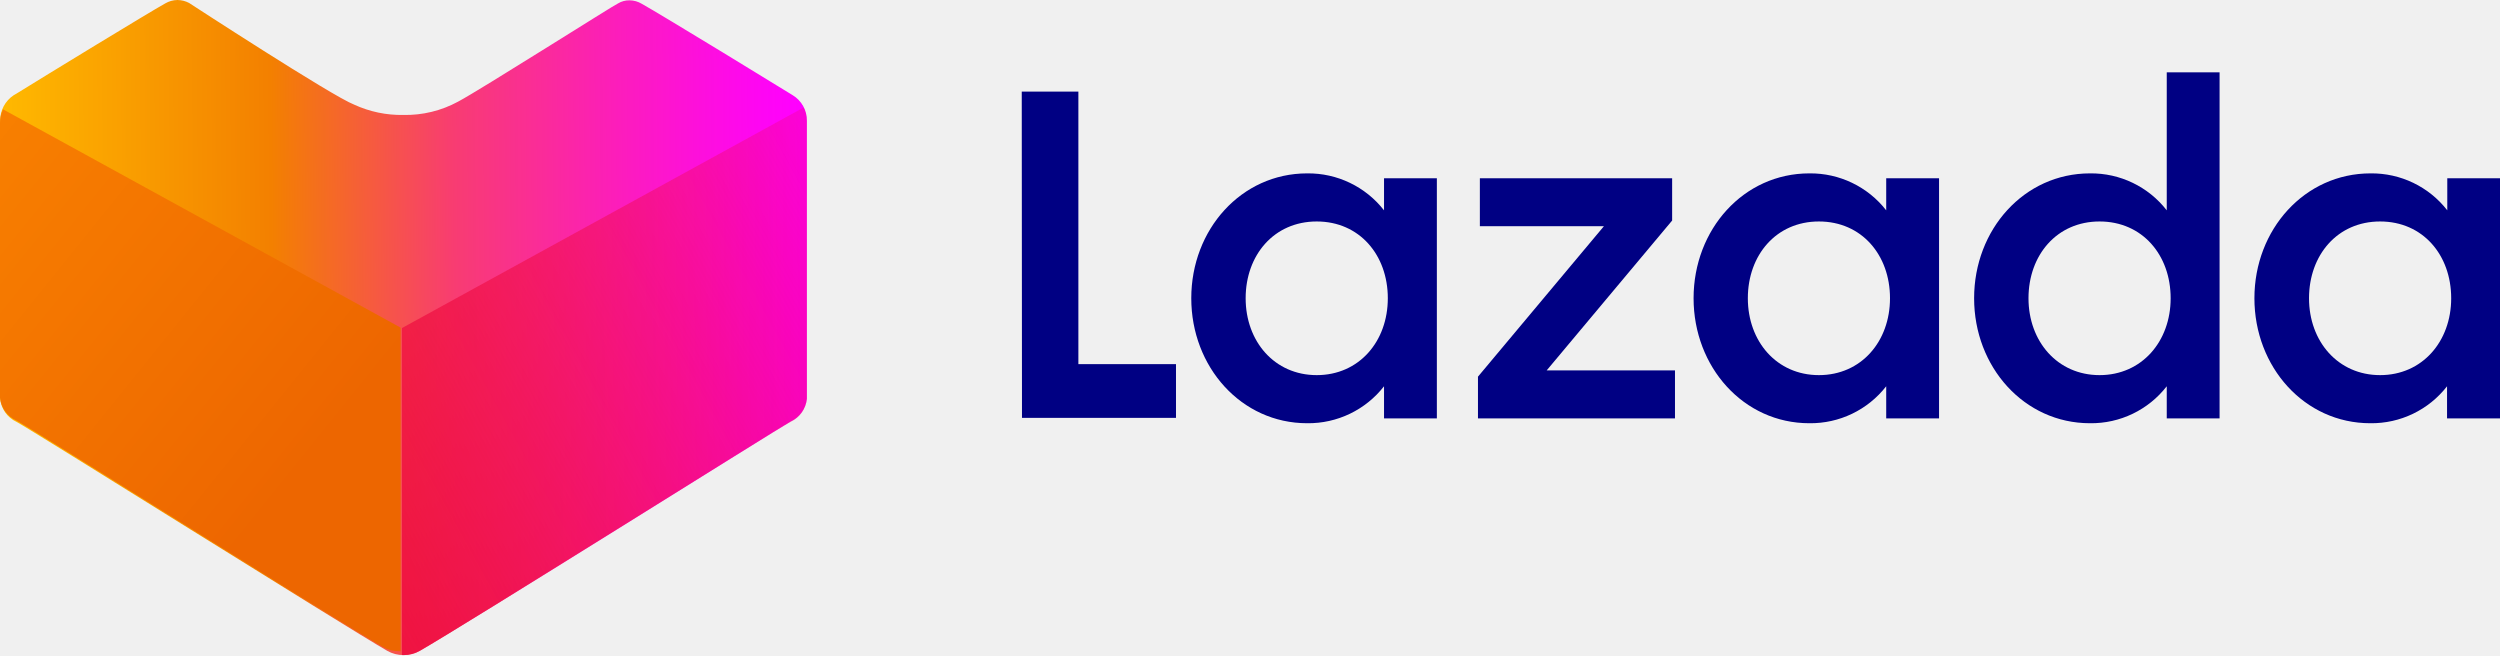
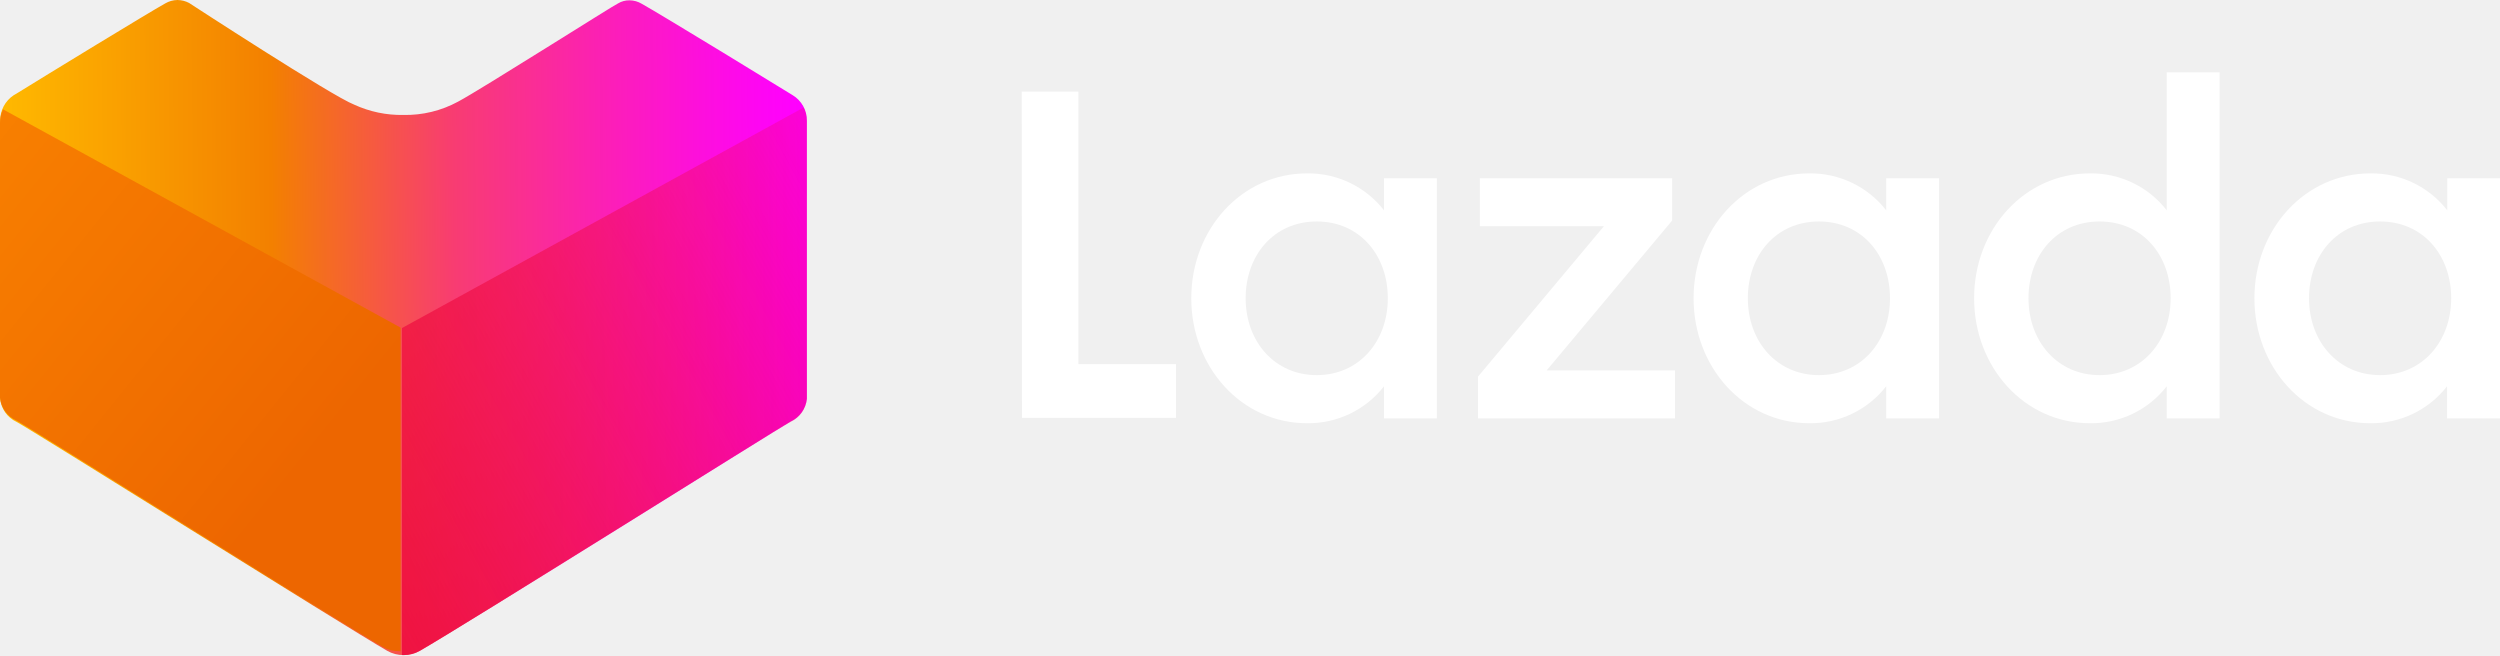
<svg xmlns="http://www.w3.org/2000/svg" xmlns:xlink="http://www.w3.org/1999/xlink" width="410.284mm" height="107.51mm" viewBox="0 0 410.284 107.51" version="1.1" id="svg8">
  <defs id="defs2">
    <linearGradient id="linearGradient953">
      <stop style="stop-color:#6fc4ea;stop-opacity:1;" offset="0" id="stop949" />
      <stop style="stop-color:#bce4f5;stop-opacity:1" offset="1" id="stop951" />
    </linearGradient>
    <linearGradient id="linearGradient935">
      <stop id="stop931" offset="0" style="stop-color:#f8ad1b;stop-opacity:1;" />
      <stop id="stop933" offset="1" style="stop-color:#fec80d;stop-opacity:1" />
    </linearGradient>
    <linearGradient id="linearGradient921">
      <stop style="stop-color:#4eb745;stop-opacity:1;" offset="0" id="stop917" />
      <stop style="stop-color:#c8db30;stop-opacity:1" offset="1" id="stop919" />
    </linearGradient>
    <linearGradient id="linearGradient905">
      <stop style="stop-color:#f6a51f;stop-opacity:1;" offset="0" id="stop901" />
      <stop style="stop-color:#ffd42a;stop-opacity:1" offset="1" id="stop903" />
    </linearGradient>
    <linearGradient xlink:href="#linearGradient905" id="linearGradient907" x1="-255.76" y1="-233.085" x2="86.395" y2="-177.404" gradientUnits="userSpaceOnUse" gradientTransform="matrix(0.4235742,0,0,0.4235742,-295.8083,-17.82481)" />
    <linearGradient xlink:href="#linearGradient921" id="linearGradient923" x1="-10.754" y1="-328.975" x2="-35.029" y2="-350.764" gradientUnits="userSpaceOnUse" gradientTransform="matrix(0.4235742,0,0,0.4235742,-295.8083,-17.82481)" />
    <linearGradient xlink:href="#linearGradient935" id="linearGradient929" gradientUnits="userSpaceOnUse" x1="38.124" y1="-84.518" x2="71.75" y2="-83.435" gradientTransform="matrix(0.418034,0,0,0.4242458,-351.5251,-5.974918)" />
    <linearGradient xlink:href="#linearGradient953" id="linearGradient955" x1="-51.22" y1="-391.349" x2="-105.016" y2="-389.837" gradientUnits="userSpaceOnUse" gradientTransform="matrix(0.4235742,0,0,0.4235742,-295.8083,-17.82481)" />
    <linearGradient id="gradient1" y2="0.5" x2="1.001" y1="0.5" x1="-0.001" gradientUnits="userSpaceOnUse">
      <stop id="stop4" stop-opacity="1" stop-color="#ff9200" offset="1e-07" />
      <stop id="stop6" stop-opacity="1" stop-color="#f36d00" offset="0.29" />
      <stop id="stop8" stop-opacity="1" stop-color="#f4680b" offset="0.32" />
      <stop id="stop10" stop-opacity="1" stop-color="#f83c72" offset="0.57" />
      <stop id="stop12" stop-opacity="1" stop-color="#fc1cbe" offset="0.78" />
      <stop id="stop14" stop-opacity="1" stop-color="#fe08ed" offset="0.93" />
      <stop id="stop16" stop-opacity="1" stop-color="#ff00ff" offset="1" />
    </linearGradient>
    <linearGradient gradientUnits="userSpaceOnUse" x1="-0.001" y1="0.5" x2="1.001" y2="0.5" id="linearGradient966">
      <stop style="stop-color:#ffb900;stop-opacity:1" offset="1e-07" stop-color="#ff9200" stop-opacity="1" id="stop952" />
      <stop style="stop-color:#f38000;stop-opacity:1" offset="0.338" stop-color="#f36d00" stop-opacity="1" id="stop954" />
      <stop offset="0.567" stop-color="#f83c72" stop-opacity="1" id="stop958" />
      <stop offset="0.78" stop-color="#fc1cbe" stop-opacity="1" id="stop960" />
      <stop offset="0.93" stop-color="#fe08ed" stop-opacity="1" id="stop962" />
      <stop offset="1" stop-color="#ff00ff" stop-opacity="1" id="stop964" />
    </linearGradient>
    <linearGradient id="linearGradient1736">
      <stop style="stop-color:#ed6600;stop-opacity:1;" offset="0" id="stop1732" />
      <stop style="stop-color:#f98200;stop-opacity:1" offset="1" id="stop1734" />
    </linearGradient>
    <linearGradient id="linearGradient1728">
      <stop style="stop-color:#ee0a3f;stop-opacity:1;" offset="0" id="stop1724" />
      <stop style="stop-color:#ee0a3f;stop-opacity:0;" offset="1" id="stop1726" />
    </linearGradient>
    <linearGradient xlink:href="#gradient1" id="linearGradient950" gradientUnits="userSpaceOnUse" x1="-0.001" y1="0.5" x2="1.001" y2="0.5" />
    <linearGradient xlink:href="#linearGradient966" id="linearGradient948" gradientUnits="userSpaceOnUse" x1="-0.001" y1="0.5" x2="66.758" y2="-0.017" />
    <linearGradient xlink:href="#linearGradient1728" id="linearGradient1730" x1="18.754" y1="49.006" x2="86.818" y2="11.32" gradientUnits="userSpaceOnUse" />
    <linearGradient xlink:href="#linearGradient1736" id="linearGradient1738" x1="41.793" y1="39.349" x2="75.037" y2="12.569" gradientUnits="userSpaceOnUse" />
    <linearGradient xlink:href="#linearGradient1728" id="linearGradient1306" gradientUnits="userSpaceOnUse" x1="18.754" y1="49.006" x2="86.818" y2="11.32" />
    <linearGradient xlink:href="#linearGradient1736" id="linearGradient1308" gradientUnits="userSpaceOnUse" x1="41.793" y1="39.349" x2="75.037" y2="12.569" />
  </defs>
  <g id="layer1" transform="translate(805.6065,100.3981)">
    <g id="g975">
      <g transform="translate(-482.6338,-315.5882)" id="layer1-5">
        <g id="layer1-2" transform="matrix(0.4327213,0,0,0.4327213,12.09495,193.2065)">
-           <g transform="matrix(0.2629683,0,0,0.2629683,-799.5469,61.58213)" id="g1006" style="fill:#000083;fill-opacity:1;fill-rule:evenodd;stroke:#000000;stroke-width:1;stroke-linecap:square;stroke-linejoin:bevel">
-             <g style="fill:#000083;fill-opacity:1;stroke:none" id="g35" transform="matrix(12.50928,0,0,12.50928,438.0685,8.29825)">
-               <path style="vector-effect:none;fill:#000083;fill-opacity:1;fill-rule:nonzero" id="path33" d="m 90.447,6.624 h 6.529 V 38.039 H 108.23 V 44.24 H 90.474 L 90.447,6.624" />
+           <g transform="matrix(0.2629683,0,0,0.2629683,-799.5469,61.58213)" id="g1006" style="fill:#ffffff;fill-opacity:1;fill-rule:evenodd;stroke:#ffffff;stroke-width:1;stroke-linecap:square;stroke-linejoin:bevel">
+             <g style="fill:#ffffff;fill-opacity:1;stroke:none" id="g35" transform="matrix(12.50928,0,0,12.50928,438.0685,8.29825)">
+               <path style="vector-effect:none;fill:#ffffff;fill-opacity:1;fill-rule:nonzero" id="path33" d="m 90.447,6.624 h 6.529 V 38.039 H 108.23 V 44.24 H 90.474 L 90.447,6.624" />
            </g>
-             <g style="fill:#000083;fill-opacity:1;stroke:none" id="g41" transform="matrix(12.50928,0,0,12.50928,438.0685,8.29825)">
-               <path style="vector-effect:none;fill:#000083;fill-opacity:1;fill-rule:nonzero" id="path39" d="m 123.35,16.049 c 3.459,-0.043 6.738,1.533 8.865,4.261 v -3.701 h 6.091 v 27.686 h -6.091 v -3.701 c -2.127,2.728 -5.406,4.305 -8.865,4.261 -7.594,0 -13.358,-6.488 -13.358,-14.41 0,-7.922 5.764,-14.396 13.358,-14.396 m 1.107,5.545 c -4.931,0 -8.196,3.879 -8.196,8.851 0,4.972 3.319,8.864 8.196,8.864 4.876,0 8.195,-3.879 8.195,-8.864 0,-4.985 -3.265,-8.851 -8.195,-8.851" />
+             <g style="fill:#ffffff;fill-opacity:1;stroke:none" id="g41" transform="matrix(12.50928,0,0,12.50928,438.0685,8.29825)">
+               <path style="vector-effect:none;fill:#ffffff;fill-opacity:1;fill-rule:nonzero" id="path39" d="m 123.35,16.049 c 3.459,-0.043 6.738,1.533 8.865,4.261 v -3.701 h 6.091 v 27.686 h -6.091 v -3.701 c -2.127,2.728 -5.406,4.305 -8.865,4.261 -7.594,0 -13.358,-6.488 -13.358,-14.41 0,-7.922 5.764,-14.396 13.358,-14.396 m 1.107,5.545 c -4.931,0 -8.196,3.879 -8.196,8.851 0,4.972 3.319,8.864 8.196,8.864 4.876,0 8.195,-3.879 8.195,-8.864 0,-4.985 -3.265,-8.851 -8.195,-8.851" />
            </g>
-             <g style="fill:#000083;fill-opacity:1;stroke:none" id="g47" transform="matrix(12.50928,0,0,12.50928,438.0685,8.29825)">
-               <path style="vector-effect:none;fill:#000083;fill-opacity:1;fill-rule:nonzero" id="path45" d="m 143.046,39.487 14.519,-17.346 h -14.301 v -5.532 h 22.168 v 4.876 l -14.464,17.278 h 14.792 v 5.532 h -22.714 v -4.808" />
+             <g style="fill:#ffffff;fill-opacity:1;stroke:none" id="g47" transform="matrix(12.50928,0,0,12.50928,438.0685,8.29825)">
+               <path style="vector-effect:none;fill:#ffffff;fill-opacity:1;fill-rule:nonzero" id="path45" d="m 143.046,39.487 14.519,-17.346 h -14.301 v -5.532 h 22.168 v 4.876 l -14.464,17.278 h 14.792 v 5.532 h -22.714 v -4.808" />
            </g>
-             <g style="fill:#000083;fill-opacity:1;stroke:none" id="g53" transform="matrix(12.50928,0,0,12.50928,438.0685,8.29825)">
-               <path style="vector-effect:none;fill:#000083;fill-opacity:1;fill-rule:nonzero" id="path51" d="m 181.249,16.049 c 3.458,-0.043 6.738,1.533 8.864,4.261 v -3.701 h 6.092 v 27.686 h -6.092 v -3.701 c -2.126,2.728 -5.406,4.305 -8.864,4.261 -7.594,0 -13.345,-6.488 -13.345,-14.41 0,-7.922 5.751,-14.396 13.345,-14.396 m 1.106,5.545 c -4.931,0 -8.195,3.879 -8.195,8.851 0,4.972 3.319,8.864 8.195,8.864 4.876,0 8.195,-3.879 8.195,-8.864 0,-4.985 -3.264,-8.851 -8.195,-8.851" />
+             <g style="fill:#ffffff;fill-opacity:1;stroke:none" id="g53" transform="matrix(12.50928,0,0,12.50928,438.0685,8.29825)">
+               <path style="vector-effect:none;fill:#ffffff;fill-opacity:1;fill-rule:nonzero" id="path51" d="m 181.249,16.049 c 3.458,-0.043 6.738,1.533 8.864,4.261 v -3.701 h 6.092 v 27.686 h -6.092 v -3.701 c -2.126,2.728 -5.406,4.305 -8.864,4.261 -7.594,0 -13.345,-6.488 -13.345,-14.41 0,-7.922 5.751,-14.396 13.345,-14.396 m 1.106,5.545 c -4.931,0 -8.195,3.879 -8.195,8.851 0,4.972 3.319,8.864 8.195,8.864 4.876,0 8.195,-3.879 8.195,-8.864 0,-4.985 -3.264,-8.851 -8.195,-8.851" />
            </g>
-             <g style="fill:#000083;fill-opacity:1;stroke:none" id="g59" transform="matrix(12.50928,0,0,12.50928,438.0685,8.29825)">
-               <path style="vector-effect:none;fill:#000083;fill-opacity:1;fill-rule:nonzero" id="path57" d="m 213.606,16.049 c 3.455,-0.045 6.731,1.532 8.851,4.261 V 4.398 h 6.091 V 44.295 h -6.091 v -3.701 c -2.12,2.729 -5.396,4.307 -8.851,4.261 -7.594,0 -13.358,-6.488 -13.358,-14.41 0,-7.922 5.764,-14.396 13.358,-14.396 m 1.106,5.545 c -4.931,0 -8.195,3.879 -8.195,8.851 0,4.972 3.333,8.864 8.195,8.864 4.863,0 8.195,-3.879 8.195,-8.864 0,-4.985 -3.264,-8.851 -8.195,-8.851" />
+             <g style="fill:#ffffff;fill-opacity:1;stroke:none" id="g59" transform="matrix(12.50928,0,0,12.50928,438.0685,8.29825)">
+               <path style="vector-effect:none;fill:#ffffff;fill-opacity:1;fill-rule:nonzero" id="path57" d="m 213.606,16.049 c 3.455,-0.045 6.731,1.532 8.851,4.261 V 4.398 h 6.091 V 44.295 h -6.091 v -3.701 c -2.12,2.729 -5.396,4.307 -8.851,4.261 -7.594,0 -13.358,-6.488 -13.358,-14.41 0,-7.922 5.764,-14.396 13.358,-14.396 m 1.106,5.545 c -4.931,0 -8.195,3.879 -8.195,8.851 0,4.972 3.333,8.864 8.195,8.864 4.863,0 8.195,-3.879 8.195,-8.864 0,-4.985 -3.264,-8.851 -8.195,-8.851" />
            </g>
-             <g style="fill:#000083;fill-opacity:1;stroke:none" id="g65" transform="matrix(12.50928,0,0,12.50928,438.0685,8.29825)">
-               <path style="vector-effect:none;fill:#000083;fill-opacity:1;fill-rule:nonzero" id="path63" d="m 245.949,16.049 c 3.455,-0.045 6.732,1.532 8.851,4.261 v -3.701 h 6.078 v 27.686 h -6.105 v -3.701 c -2.12,2.729 -5.396,4.307 -8.851,4.261 -7.594,0 -13.358,-6.488 -13.358,-14.41 0,-7.922 5.791,-14.396 13.385,-14.396 m 1.107,5.545 c -4.931,0 -8.196,3.879 -8.196,8.851 0,4.972 3.333,8.864 8.196,8.864 4.862,0 8.195,-3.879 8.195,-8.864 0,-4.985 -3.265,-8.851 -8.195,-8.851" />
+             <g style="fill:#ffffff;fill-opacity:1;stroke:none" id="g65" transform="matrix(12.50928,0,0,12.50928,438.0685,8.29825)">
+               <path style="vector-effect:none;fill:#ffffff;fill-opacity:1;fill-rule:nonzero" id="path63" d="m 245.949,16.049 c 3.455,-0.045 6.732,1.532 8.851,4.261 v -3.701 h 6.078 v 27.686 h -6.105 v -3.701 c -2.12,2.729 -5.396,4.307 -8.851,4.261 -7.594,0 -13.358,-6.488 -13.358,-14.41 0,-7.922 5.791,-14.396 13.385,-14.396 m 1.107,5.545 c -4.931,0 -8.196,3.879 -8.196,8.851 0,4.972 3.333,8.864 8.196,8.864 4.862,0 8.195,-3.879 8.195,-8.864 0,-4.985 -3.265,-8.851 -8.195,-8.851" />
            </g>
          </g>
          <g transform="matrix(1.371927,0,0,1.371927,169.4857,-38.49358)" id="g942">
            <g style="fill:url(#linearGradient950);fill-rule:evenodd;stroke:none;stroke-width:1;stroke-linecap:square;stroke-linejoin:bevel" id="g71" transform="matrix(3.309746,0,0,3.309746,-688.0291,65.08854)">
              <path style="vector-effect:none;fill:url(#linearGradient948);fill-rule:nonzero" id="path69" d="M 33.737,54.716 C 33.258,54.719 32.787,54.597 32.371,54.361 28.806,52.298 2.404,35.744 1.407,35.239 0.648,34.885 0.13,34.16 0.041,33.327 V 10.107 C 0.021,9.241 0.45,8.425 1.175,7.949 L 1.366,7.84 C 3.92,6.256 12.47,1.038 13.822,0.287 14.133,0.103 14.486,0.004 14.847,0 c 0.338,0.004 0.671,0.088 0.97,0.246 0,0 11.965,7.799 13.795,8.496 1.284,0.59 2.684,0.884 4.098,0.86 1.601,0.033 3.183,-0.353 4.589,-1.12 C 40.088,7.54 51.52,0.287 51.643,0.287 51.931,0.113 52.262,0.023 52.599,0.027 52.96,0.029 53.314,0.128 53.623,0.314 55.181,1.175 65.779,7.662 66.23,7.949 66.976,8.399 67.428,9.209 67.418,10.08 v 23.22 c -0.084,0.835 -0.603,1.562 -1.366,1.912 -0.997,0.546 -27.317,17.101 -30.95,19.122 -0.414,0.245 -0.885,0.377 -1.366,0.382" />
            </g>
            <g style="fill:url(#linearGradient1730);fill-opacity:1;fill-rule:evenodd;stroke:none;stroke-width:1;stroke-linecap:square;stroke-linejoin:bevel" id="g79" transform="matrix(3.309746,0,0,3.309746,-688.0291,65.08854)">
              <path style="vector-effect:none;fill:url(#linearGradient1306);fill-opacity:1;fill-rule:nonzero" id="path77" d="m 33.6,54.716 0.137,-1e-4 c 0.478,0.003 0.95,-0.119 1.366,-0.355 3.565,-2.062 29.953,-18.617 30.95,-19.122 0.762,-0.35 1.282,-1.077 1.366,-1.912 V 10.107 C 67.423,9.714 67.334,9.326 67.159,8.974 L 33.6,27.399 v 27.317" />
            </g>
            <g transform="matrix(-3.274485,0,0,3.274485,-467.1852,65.93413)" id="g970" style="fill:url(#linearGradient1738);fill-opacity:1;fill-rule:evenodd;stroke:none;stroke-width:1;stroke-linecap:square;stroke-linejoin:bevel">
              <path d="m 33.6,54.716 0.137,-1e-4 c 0.478,0.003 0.95,-0.119 1.366,-0.355 3.565,-2.062 29.953,-18.617 30.95,-19.122 0.762,-0.35 1.282,-1.077 1.366,-1.912 V 10.107 C 67.423,9.714 67.334,9.326 67.159,8.974 L 33.6,27.399 v 27.317" id="path968" style="vector-effect:none;fill:url(#linearGradient1308);fill-opacity:1;fill-rule:nonzero" />
            </g>
          </g>
        </g>
      </g>
    </g>
  </g>
</svg>
